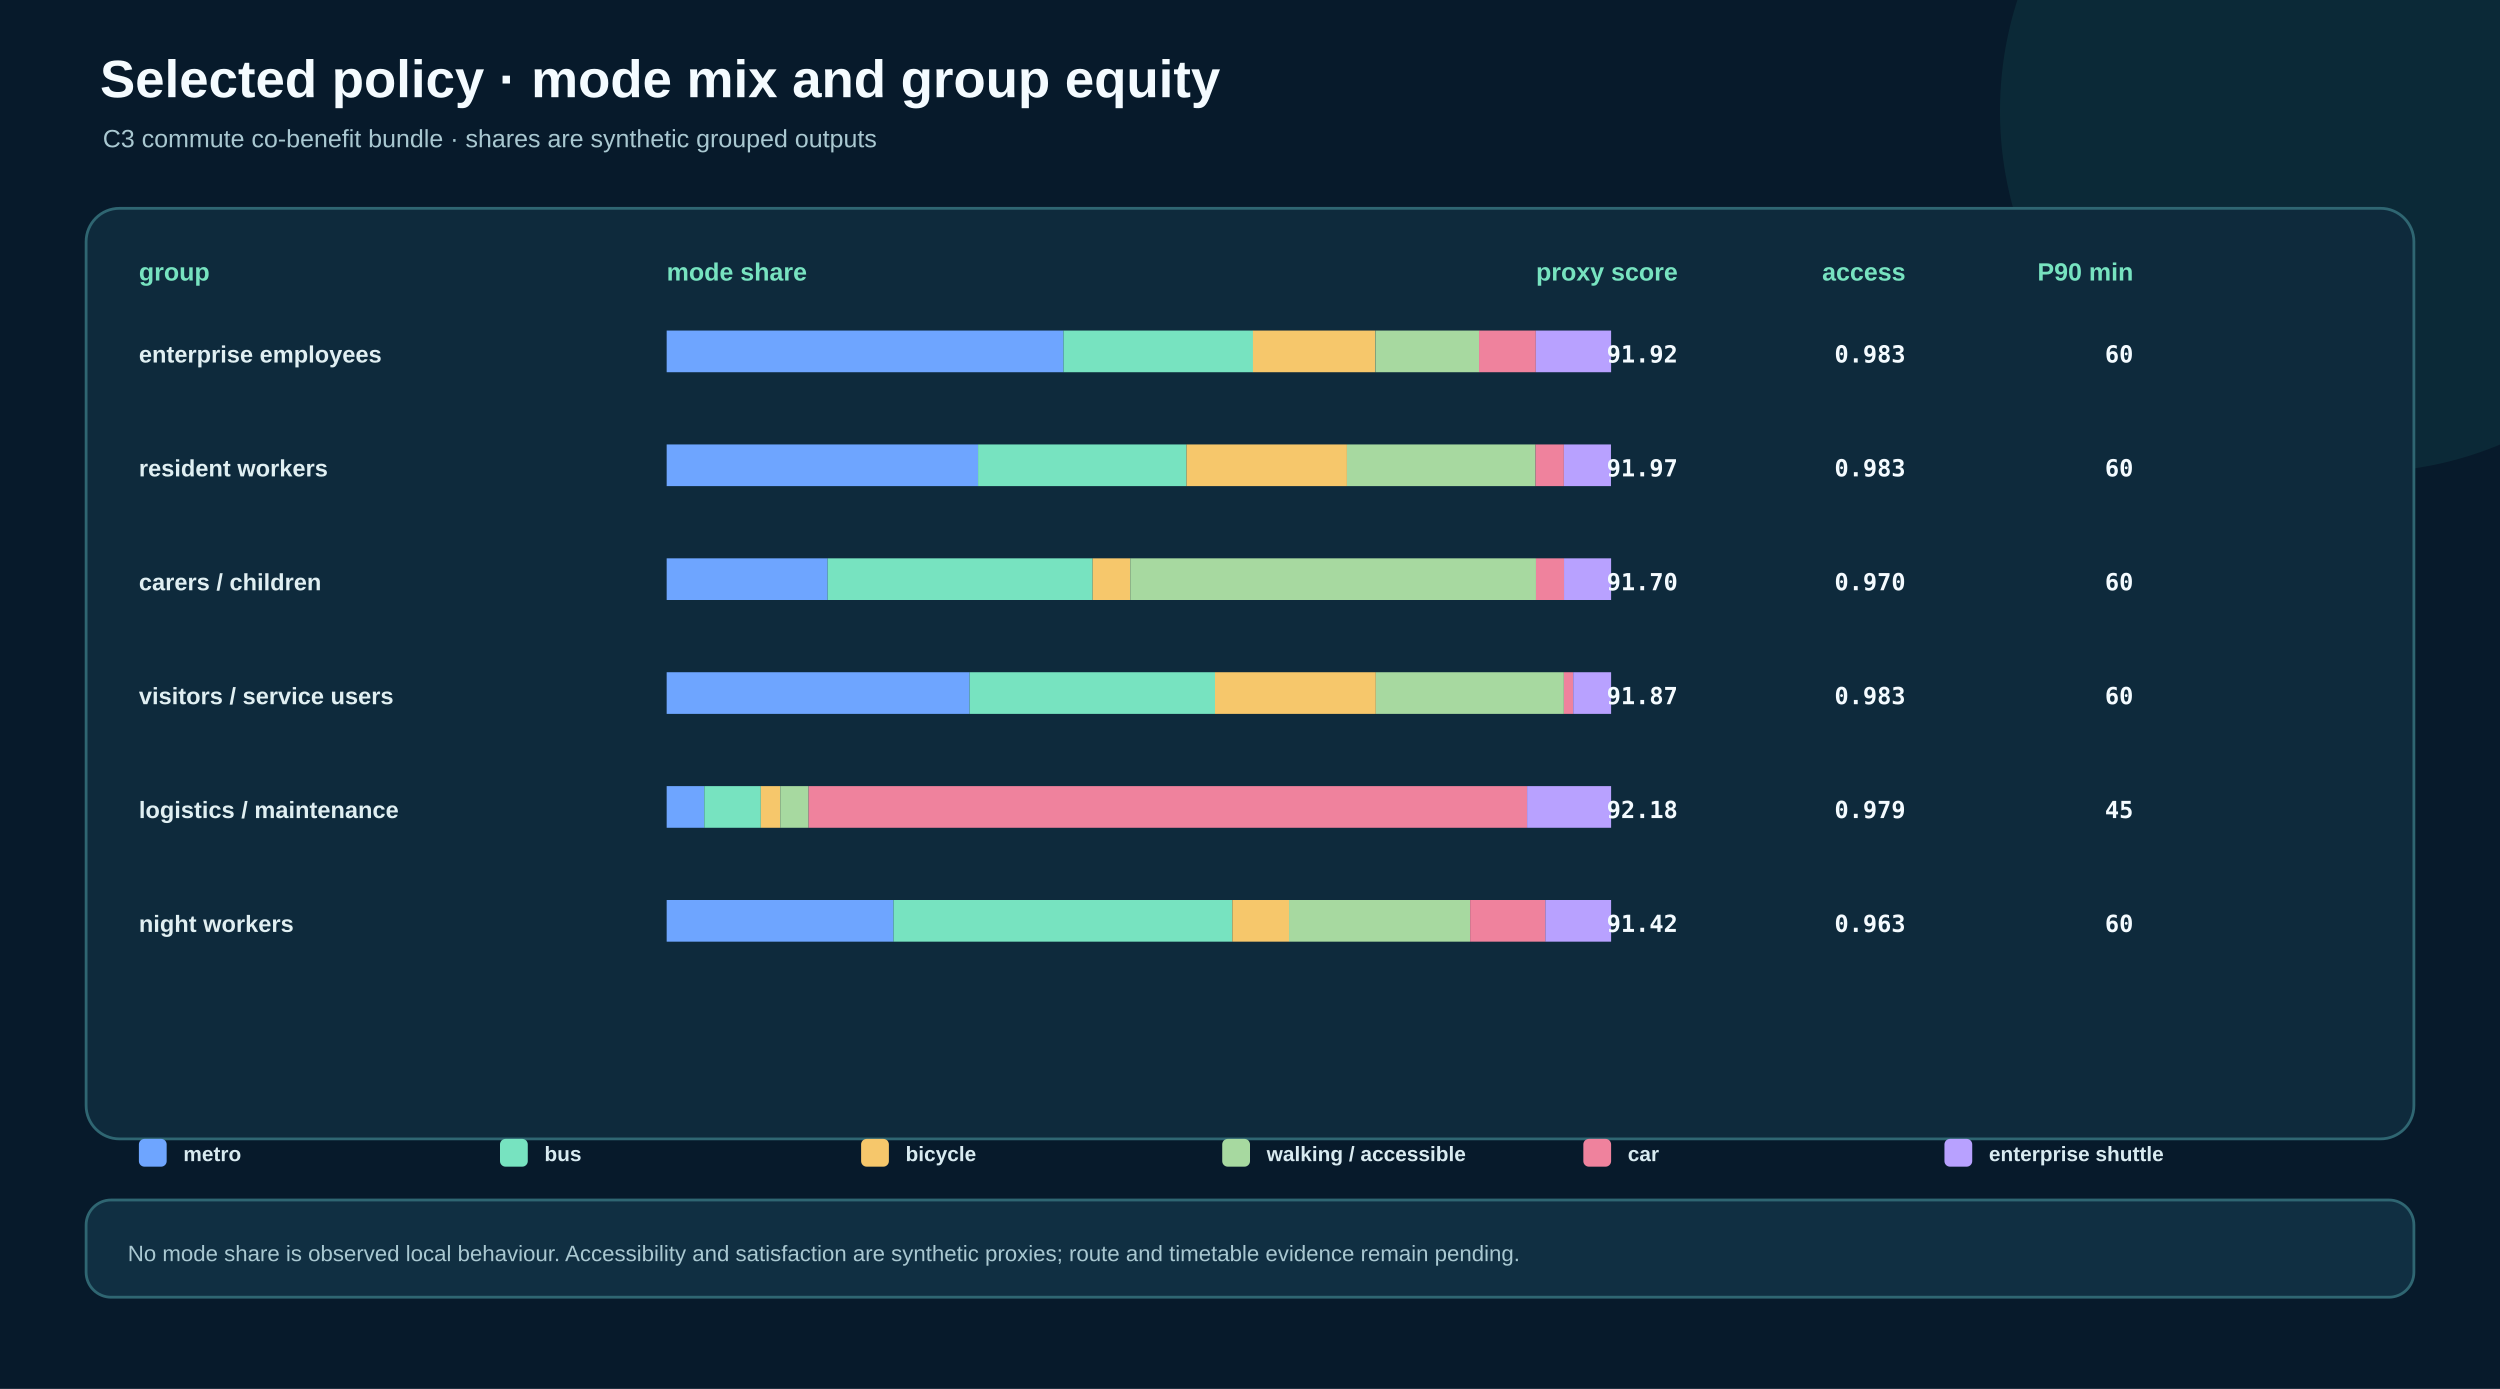
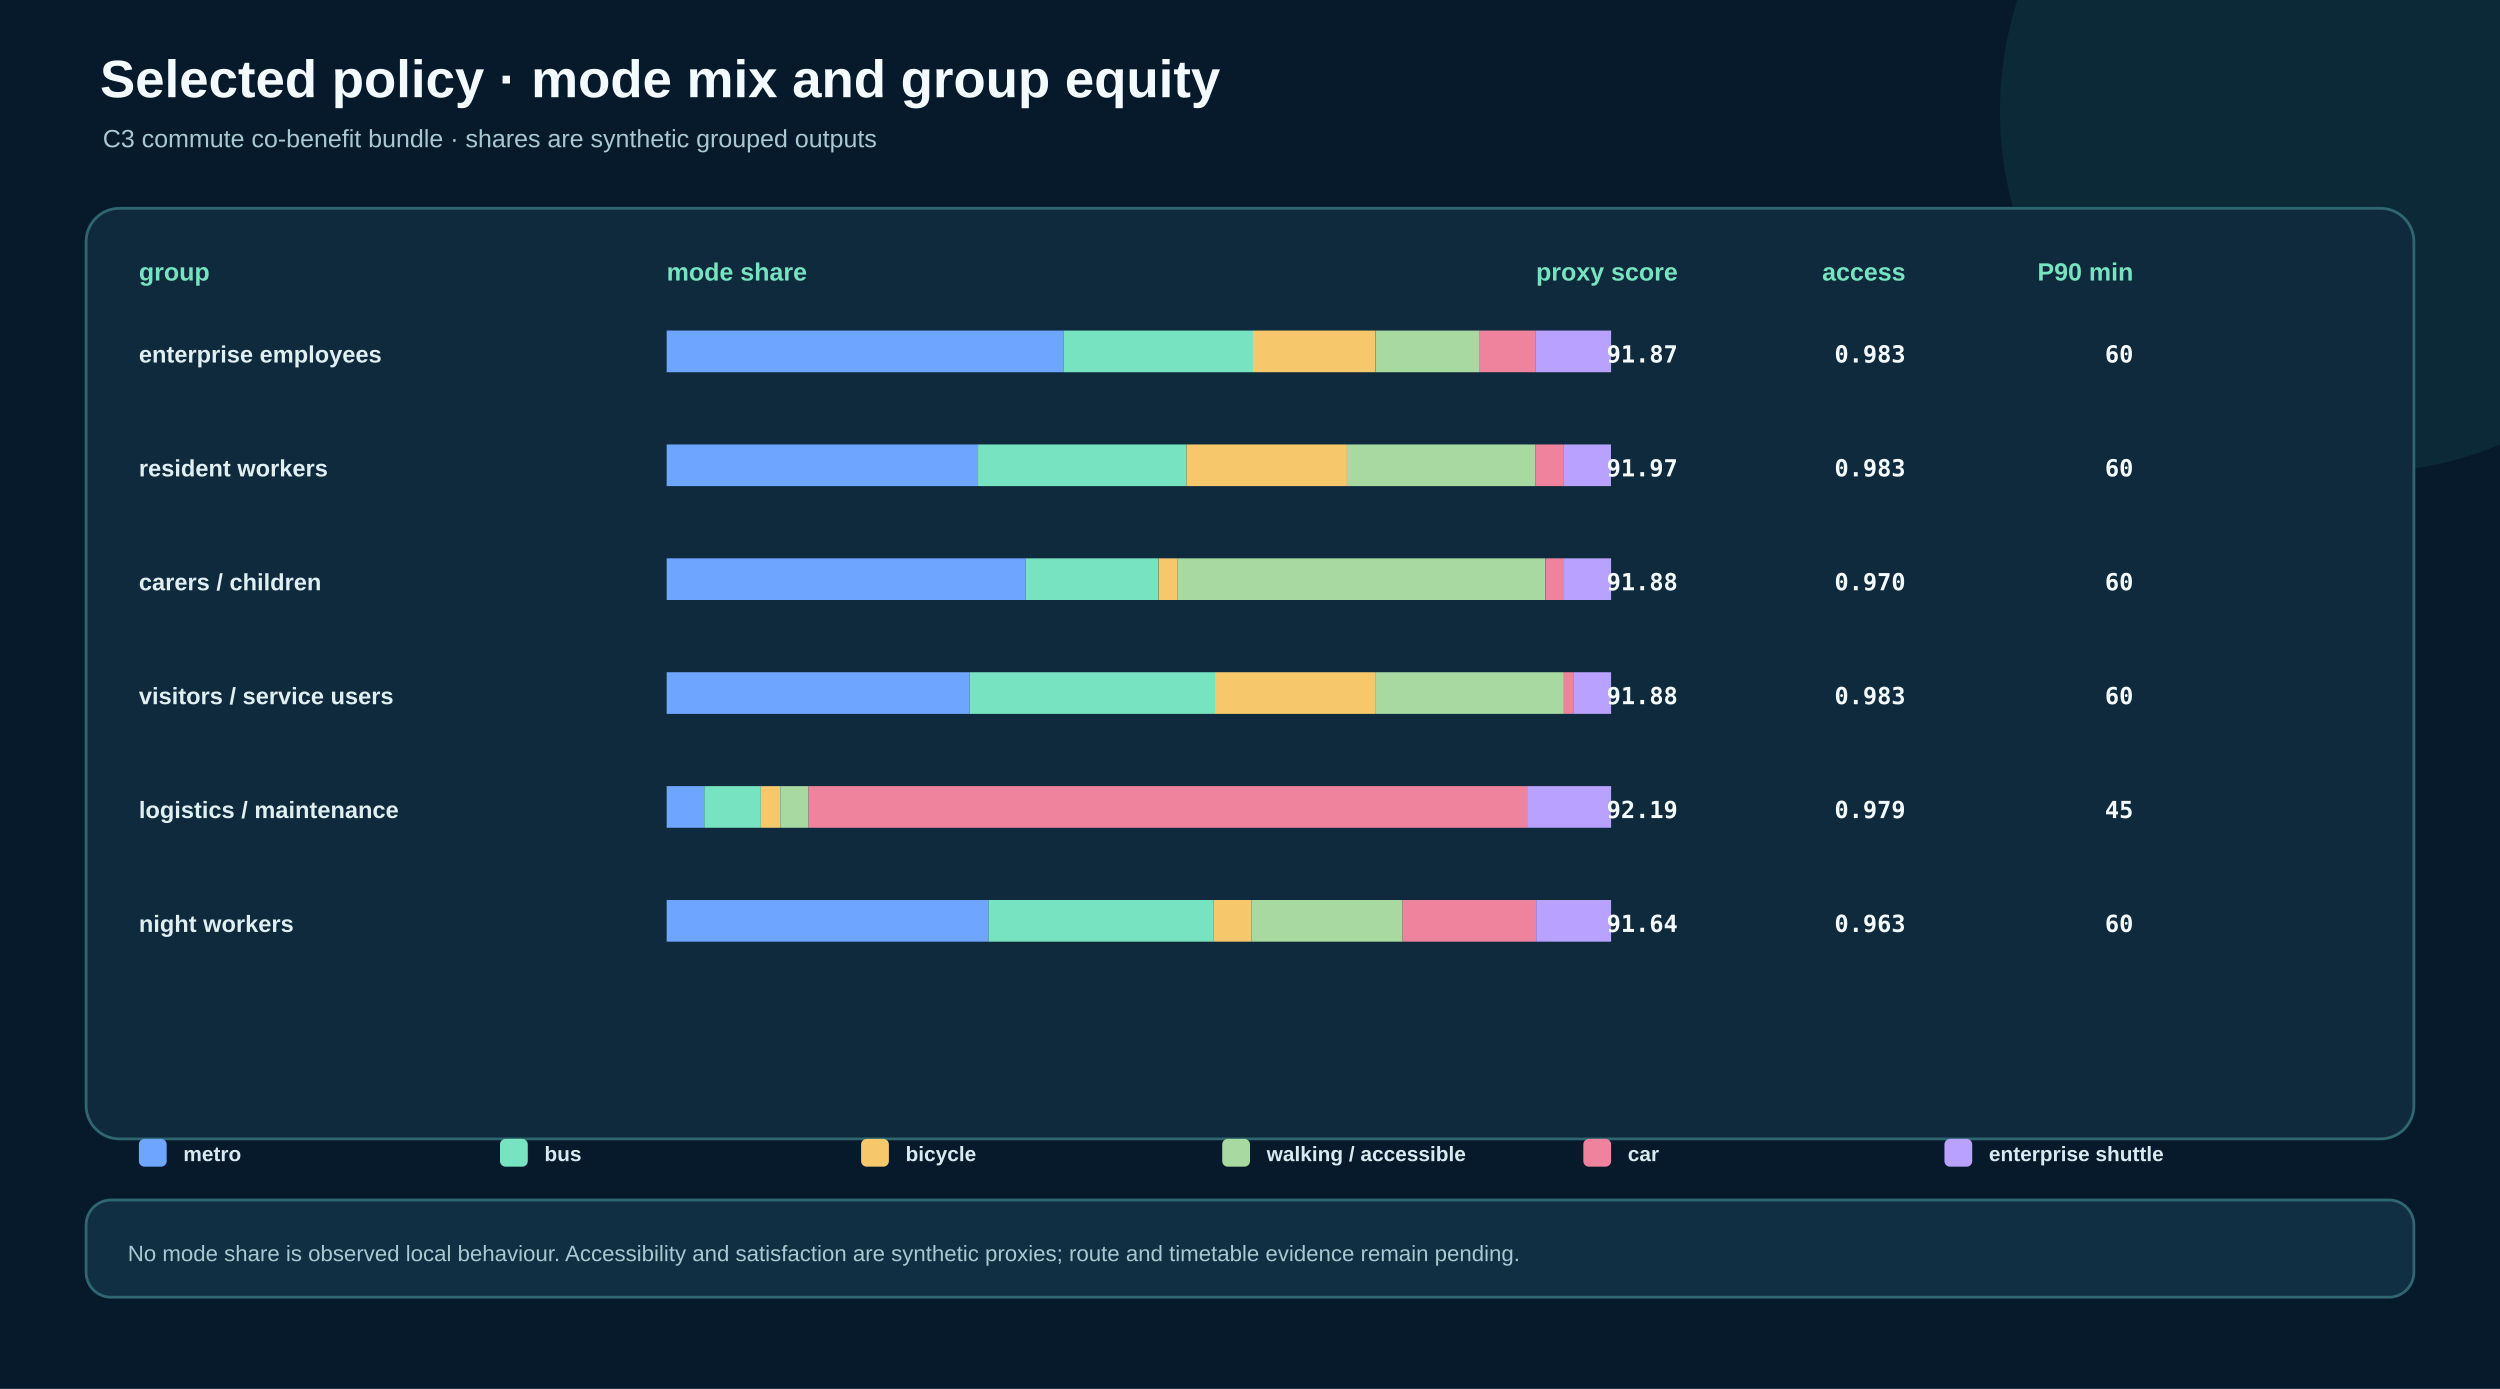
<svg xmlns="http://www.w3.org/2000/svg" width="1800" height="1000" viewBox="0 0 1800 1000" role="img" aria-labelledby="title desc">
  <style>.bg{fill:#071a2b}.panel{fill:#0e2a3c;stroke:#2f6672;stroke-width:2}.title{font:800 38px PingFang SC,Microsoft YaHei,Arial,sans-serif;fill:#f4fbff}.sub{font:500 18px PingFang SC,Microsoft YaHei,Arial,sans-serif;fill:#a9c8d1}.section{font:800 18px PingFang SC,Microsoft YaHei,Arial,sans-serif;fill:#77e3c0}.row{font:650 17px PingFang SC,Microsoft YaHei,Arial,sans-serif;fill:#e0eff2}.score{font:800 17px SFMono-Regular,Consolas,monospace;fill:#f4fbff}.legend{font:600 15px PingFang SC,Microsoft YaHei,Arial,sans-serif;fill:#d8eaf0}.foot{font:500 16px PingFang SC,Microsoft YaHei,Arial,sans-serif;fill:#a9c8d1}</style>
  <rect width="1800" height="1000" class="bg" />
  <circle cx="1700" cy="80" r="260" fill="#2a9d8f" opacity=".12" />
  <text x="72" y="70" class="title" text-anchor="start">Selected policy · mode mix and group equity</text>
  <text x="74" y="106" class="sub" text-anchor="start">C3 commute co-benefit bundle · shares are synthetic grouped outputs</text>
  <rect x="62" y="150" width="1676" height="670" rx="24" class="panel" />
  <text x="100" y="202" class="section" text-anchor="start">group</text>
  <text x="480" y="202" class="section" text-anchor="start">mode share</text>
  <text x="1208" y="202" class="section" text-anchor="end">proxy score</text>
  <text x="1372" y="202" class="section" text-anchor="end">access</text>
  <text x="1536" y="202" class="section" text-anchor="end">P90 min</text>
  <g>
    <text x="100" y="261" class="row" text-anchor="start">enterprise employees</text>
    <rect x="480.0" y="238" width="285.7" height="30" fill="#6ea5ff" />
    <rect x="765.7" y="238" width="136.5" height="30" fill="#77e3c0" />
    <rect x="902.1" y="238" width="88.1" height="30" fill="#f6c76b" />
    <rect x="990.3" y="238" width="74.7" height="30" fill="#a7d9a0" />
    <rect x="1064.9" y="238" width="40.9" height="30" fill="#ef829d" />
    <rect x="1105.8" y="238" width="54.2" height="30" fill="#b8a1ff" />
-     <text x="1208" y="261" class="score" text-anchor="end">91.92</text>
+     <text x="1208" y="261" class="score" text-anchor="end">91.87</text>
    <text x="1372" y="261" class="score" text-anchor="end">0.983</text>
    <text x="1536" y="261" class="score" text-anchor="end">60</text>
  </g>
  <g>
    <text x="100" y="343" class="row" text-anchor="start">resident workers</text>
    <rect x="480.0" y="320" width="224.2" height="30" fill="#6ea5ff" />
    <rect x="704.2" y="320" width="150.1" height="30" fill="#77e3c0" />
    <rect x="854.3" y="320" width="115.5" height="30" fill="#f6c76b" />
    <rect x="969.8" y="320" width="135.8" height="30" fill="#a7d9a0" />
    <rect x="1105.6" y="320" width="20.4" height="30" fill="#ef829d" />
    <rect x="1126.0" y="320" width="33.9" height="30" fill="#b8a1ff" />
    <text x="1208" y="343" class="score" text-anchor="end">91.97</text>
    <text x="1372" y="343" class="score" text-anchor="end">0.983</text>
    <text x="1536" y="343" class="score" text-anchor="end">60</text>
  </g>
  <g>
    <text x="100" y="425" class="row" text-anchor="start">carers / children</text>
-     <rect x="480.0" y="402" width="115.9" height="30" fill="#6ea5ff" />
-     <rect x="595.9" y="402" width="190.8" height="30" fill="#77e3c0" />
-     <rect x="786.7" y="402" width="27.1" height="30" fill="#f6c76b" />
-     <rect x="813.8" y="402" width="292.1" height="30" fill="#a7d9a0" />
-     <rect x="1105.9" y="402" width="20.2" height="30" fill="#ef829d" />
+     <rect x="480.0" y="402" width="258.5" height="30" fill="#6ea5ff" />
+     <rect x="738.5" y="402" width="95.5" height="30" fill="#77e3c0" />
+     <rect x="834.1" y="402" width="13.7" height="30" fill="#f6c76b" />
+     <rect x="847.7" y="402" width="264.9" height="30" fill="#a7d9a0" />
+     <rect x="1112.7" y="402" width="13.4" height="30" fill="#ef829d" />
    <rect x="1126.1" y="402" width="33.9" height="30" fill="#b8a1ff" />
-     <text x="1208" y="425" class="score" text-anchor="end">91.70</text>
+     <text x="1208" y="425" class="score" text-anchor="end">91.88</text>
    <text x="1372" y="425" class="score" text-anchor="end">0.970</text>
    <text x="1536" y="425" class="score" text-anchor="end">60</text>
  </g>
  <g>
    <text x="100" y="507" class="row" text-anchor="start">visitors / service users</text>
    <rect x="480.0" y="484" width="218.1" height="30" fill="#6ea5ff" />
    <rect x="698.1" y="484" width="176.7" height="30" fill="#77e3c0" />
    <rect x="874.8" y="484" width="115.8" height="30" fill="#f6c76b" />
    <rect x="990.6" y="484" width="135.4" height="30" fill="#a7d9a0" />
    <rect x="1126.0" y="484" width="6.7" height="30" fill="#ef829d" />
    <rect x="1132.7" y="484" width="27.3" height="30" fill="#b8a1ff" />
-     <text x="1208" y="507" class="score" text-anchor="end">91.87</text>
+     <text x="1208" y="507" class="score" text-anchor="end">91.88</text>
    <text x="1372" y="507" class="score" text-anchor="end">0.983</text>
    <text x="1536" y="507" class="score" text-anchor="end">60</text>
  </g>
  <g>
    <text x="100" y="589" class="row" text-anchor="start">logistics / maintenance</text>
    <rect x="480.0" y="566" width="27.1" height="30" fill="#6ea5ff" />
    <rect x="507.1" y="566" width="40.7" height="30" fill="#77e3c0" />
    <rect x="547.8" y="566" width="14.0" height="30" fill="#f6c76b" />
    <rect x="561.8" y="566" width="20.4" height="30" fill="#a7d9a0" />
    <rect x="582.2" y="566" width="517.3" height="30" fill="#ef829d" />
    <rect x="1099.5" y="566" width="60.5" height="30" fill="#b8a1ff" />
-     <text x="1208" y="589" class="score" text-anchor="end">92.18</text>
+     <text x="1208" y="589" class="score" text-anchor="end">92.19</text>
    <text x="1372" y="589" class="score" text-anchor="end">0.979</text>
    <text x="1536" y="589" class="score" text-anchor="end">45</text>
  </g>
  <g>
    <text x="100" y="671" class="row" text-anchor="start">night workers</text>
-     <rect x="480.0" y="648" width="163.3" height="30" fill="#6ea5ff" />
-     <rect x="643.3" y="648" width="244.0" height="30" fill="#77e3c0" />
-     <rect x="887.3" y="648" width="40.9" height="30" fill="#f6c76b" />
-     <rect x="928.1" y="648" width="130.4" height="30" fill="#a7d9a0" />
-     <rect x="1058.5" y="648" width="54.3" height="30" fill="#ef829d" />
-     <rect x="1112.7" y="648" width="47.3" height="30" fill="#b8a1ff" />
-     <text x="1208" y="671" class="score" text-anchor="end">91.42</text>
+     <rect x="480.0" y="648" width="231.7" height="30" fill="#6ea5ff" />
+     <rect x="711.7" y="648" width="162.2" height="30" fill="#77e3c0" />
+     <rect x="873.9" y="648" width="27.3" height="30" fill="#f6c76b" />
+     <rect x="901.2" y="648" width="108.7" height="30" fill="#a7d9a0" />
+     <rect x="1009.9" y="648" width="96.3" height="30" fill="#ef829d" />
+     <rect x="1106.1" y="648" width="53.9" height="30" fill="#b8a1ff" />
+     <text x="1208" y="671" class="score" text-anchor="end">91.64</text>
    <text x="1372" y="671" class="score" text-anchor="end">0.963</text>
    <text x="1536" y="671" class="score" text-anchor="end">60</text>
  </g>
  <g transform="translate(100 820)">
    <rect width="20" height="20" rx="4" fill="#6ea5ff" />
    <text x="32" y="16" class="legend">metro</text>
  </g>
  <g transform="translate(360 820)">
    <rect width="20" height="20" rx="4" fill="#77e3c0" />
    <text x="32" y="16" class="legend">bus</text>
  </g>
  <g transform="translate(620 820)">
    <rect width="20" height="20" rx="4" fill="#f6c76b" />
    <text x="32" y="16" class="legend">bicycle</text>
  </g>
  <g transform="translate(880 820)">
    <rect width="20" height="20" rx="4" fill="#a7d9a0" />
    <text x="32" y="16" class="legend">walking / accessible</text>
  </g>
  <g transform="translate(1140 820)">
    <rect width="20" height="20" rx="4" fill="#ef829d" />
    <text x="32" y="16" class="legend">car</text>
  </g>
  <g transform="translate(1400 820)">
    <rect width="20" height="20" rx="4" fill="#b8a1ff" />
    <text x="32" y="16" class="legend">enterprise shuttle</text>
  </g>
  <rect x="62" y="864" width="1676" height="70" rx="18" fill="#102f42" stroke="#2f6672" stroke-width="2" />
  <text x="92" y="908" class="foot" text-anchor="start">No mode share is observed local behaviour. Accessibility and satisfaction are synthetic proxies; route and timetable evidence remain pending.</text>
</svg>
